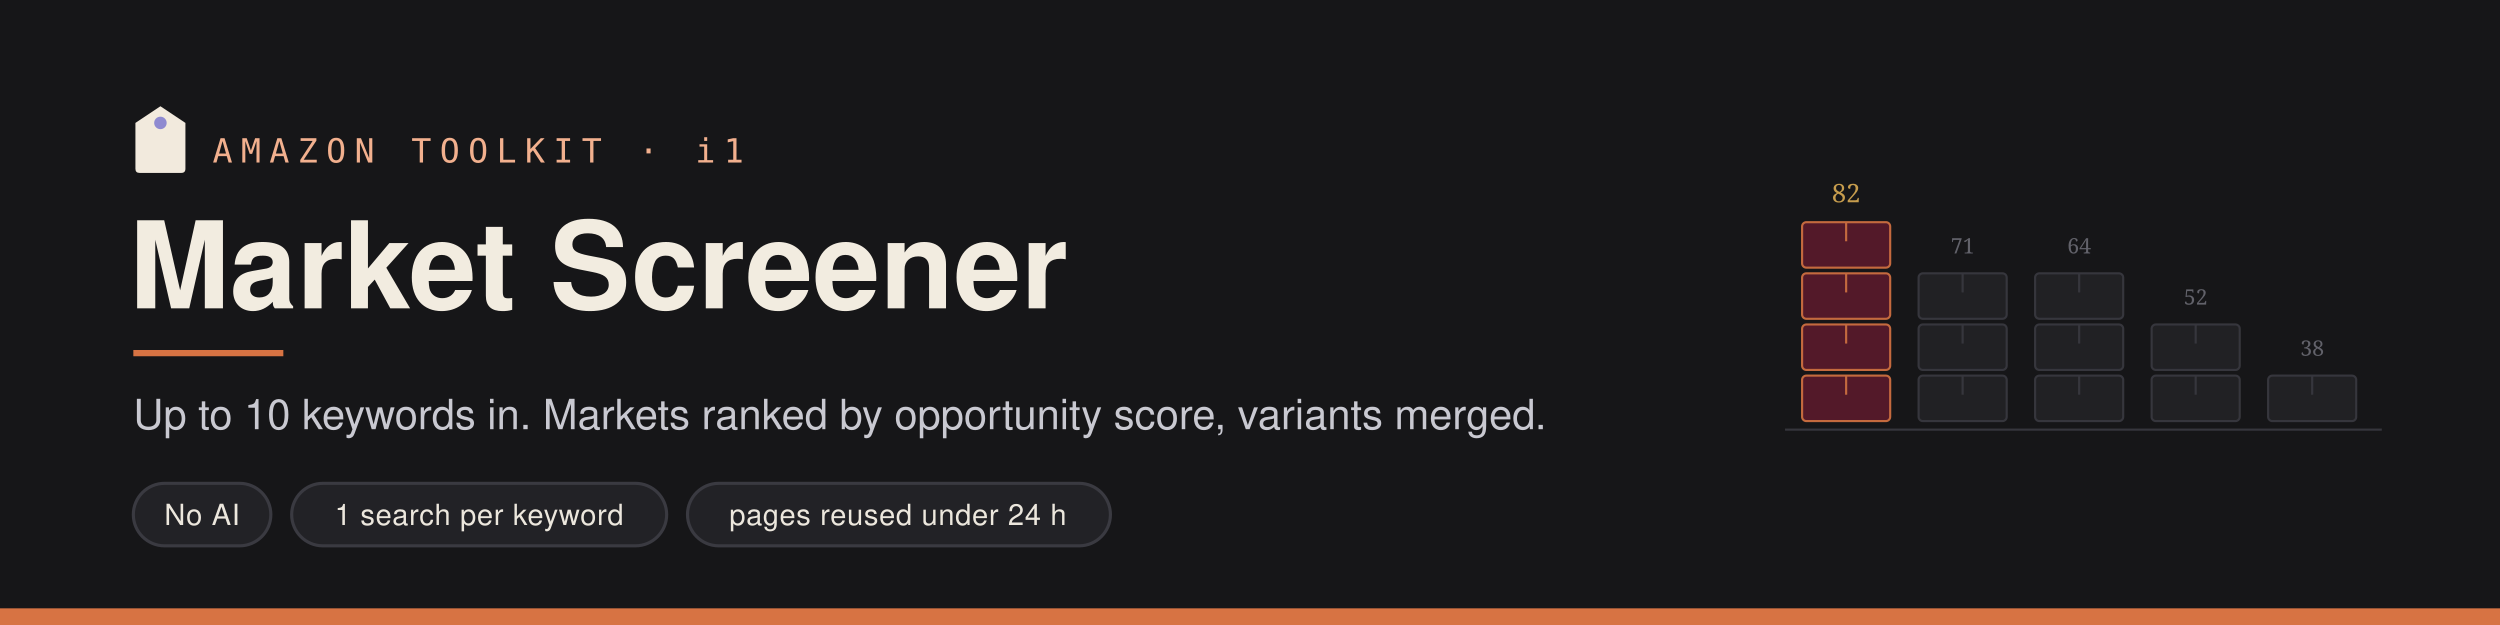
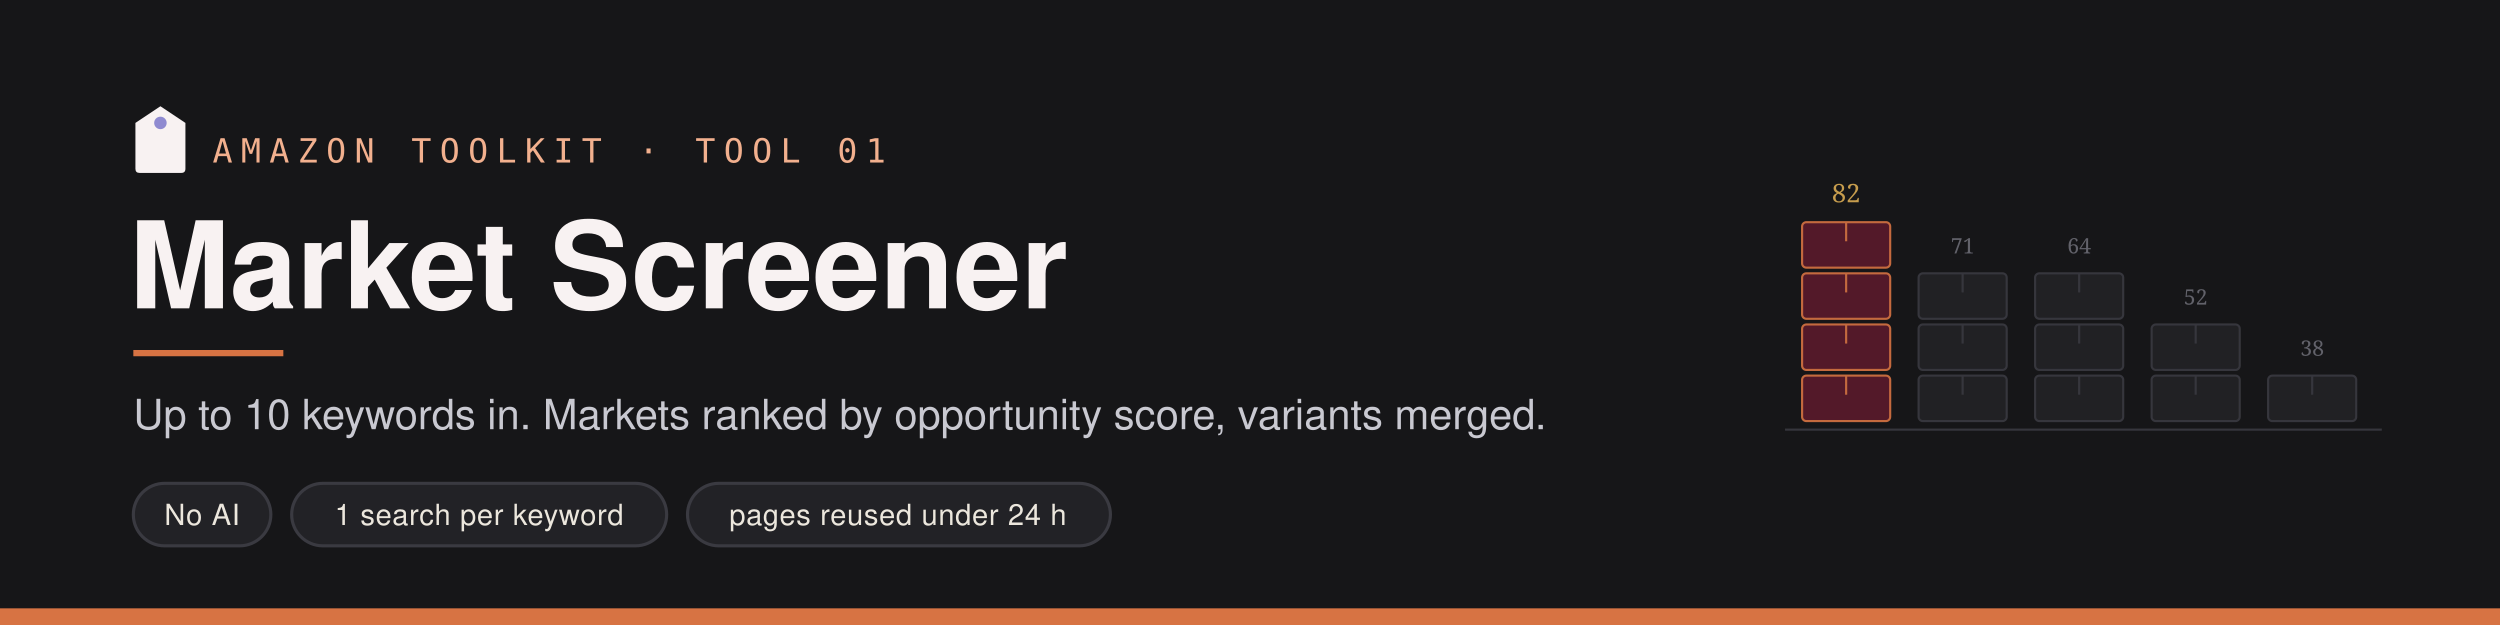
- <svg xmlns="http://www.w3.org/2000/svg" width="1200" height="300" viewBox="0 0 1200 300" role="img" aria-label="i1 Market Screener: Up to 10 keywords in. Markets ranked by opportunity score, variants merged.">
+ <svg xmlns="http://www.w3.org/2000/svg" width="1200" height="300" viewBox="0 0 1200 300" role="img" aria-label="Market Screener: Up to 10 keywords in. Markets ranked by opportunity score, variants merged.">
  <rect width="1200" height="300" fill="#161618" />
  <g transform="translate(850 78) scale(0.682)" opacity="0.9">
    <path d="M10 188 H430" stroke="#3A3A41" stroke-width="1.5" />
    <rect x="22" y="150" width="62" height="32" rx="3" fill="#5A1A2B" stroke="#D77343" stroke-width="1.5" />
    <path d="M53.0 150 V163.44" stroke="#D77343" stroke-width="1.5" />
    <rect x="22" y="114" width="62" height="32" rx="3" fill="#5A1A2B" stroke="#D77343" stroke-width="1.5" />
    <path d="M53.0 114 V127.44" stroke="#D77343" stroke-width="1.5" />
    <rect x="22" y="78" width="62" height="32" rx="3" fill="#5A1A2B" stroke="#D77343" stroke-width="1.5" />
    <path d="M53.0 78 V91.44" stroke="#D77343" stroke-width="1.5" />
    <rect x="22" y="42" width="62" height="32" rx="3" fill="#5A1A2B" stroke="#D77343" stroke-width="1.5" />
    <path d="M53.0 42 V55.44" stroke="#D77343" stroke-width="1.5" />
    <text x="53" y="28" text-anchor="middle" font-family="Georgia,serif" font-size="18" fill="#DAAC53">82</text>
    <rect x="104" y="150" width="62" height="32" rx="3" fill="#222226" stroke="#3A3A41" stroke-width="1.5" />
    <path d="M135.0 150 V163.44" stroke="#3A3A41" stroke-width="1.5" />
    <rect x="104" y="114" width="62" height="32" rx="3" fill="#222226" stroke="#3A3A41" stroke-width="1.5" />
    <path d="M135.0 114 V127.44" stroke="#3A3A41" stroke-width="1.5" />
    <rect x="104" y="78" width="62" height="32" rx="3" fill="#222226" stroke="#3A3A41" stroke-width="1.5" />
    <path d="M135.0 78 V91.44" stroke="#3A3A41" stroke-width="1.5" />
    <text x="135" y="64" text-anchor="middle" font-family="Georgia,serif" font-size="15" fill="#6A6A73">71</text>
    <rect x="186" y="150" width="62" height="32" rx="3" fill="#222226" stroke="#3A3A41" stroke-width="1.5" />
    <path d="M217.0 150 V163.44" stroke="#3A3A41" stroke-width="1.5" />
    <rect x="186" y="114" width="62" height="32" rx="3" fill="#222226" stroke="#3A3A41" stroke-width="1.5" />
    <path d="M217.0 114 V127.44" stroke="#3A3A41" stroke-width="1.5" />
    <rect x="186" y="78" width="62" height="32" rx="3" fill="#222226" stroke="#3A3A41" stroke-width="1.5" />
    <path d="M217.0 78 V91.44" stroke="#3A3A41" stroke-width="1.5" />
    <text x="217" y="64" text-anchor="middle" font-family="Georgia,serif" font-size="15" fill="#6A6A73">64</text>
    <rect x="268" y="150" width="62" height="32" rx="3" fill="#222226" stroke="#3A3A41" stroke-width="1.5" />
    <path d="M299.0 150 V163.44" stroke="#3A3A41" stroke-width="1.5" />
    <rect x="268" y="114" width="62" height="32" rx="3" fill="#222226" stroke="#3A3A41" stroke-width="1.5" />
    <path d="M299.0 114 V127.44" stroke="#3A3A41" stroke-width="1.5" />
    <text x="299" y="100" text-anchor="middle" font-family="Georgia,serif" font-size="15" fill="#6A6A73">52</text>
    <rect x="350" y="150" width="62" height="32" rx="3" fill="#222226" stroke="#3A3A41" stroke-width="1.5" />
    <path d="M381.0 150 V163.44" stroke="#3A3A41" stroke-width="1.5" />
    <text x="381" y="136" text-anchor="middle" font-family="Georgia,serif" font-size="15" fill="#6A6A73">38</text>
  </g>
  <rect x="0" y="292" width="1200" height="8" fill="#D77343" />
  <g transform="translate(64 50)">
-     <path d="M13 1 L25 9 L25 31 Q25 33 23 33 L3 33 Q1 33 1 31 L1 9 Z" fill="#F2EADD" />
+     <path d="M13 1 L25 9 L25 31 Q25 33 23 33 L3 33 Q1 33 1 31 L1 9 Z" fill="#F8F2F2" />
    <circle cx="13" cy="9" r="3" fill="#8F8AD0" />
  </g>
-   <text x="102" y="78" font-family="ui-monospace, 'Cascadia Mono', Consolas, 'SF Mono', Menlo, monospace" font-size="16" fill="#F2B08E" letter-spacing="4">AMAZON TOOLKIT · i1</text>
-   <text x="62" y="148" font-family="'Bricolage Grotesque', 'Segoe UI', Helvetica, Arial, sans-serif" font-weight="800" font-size="58" fill="#F2ECE0">Market Screener</text>
+   <text x="102" y="78" font-family="ui-monospace, 'Cascadia Mono', Consolas, 'SF Mono', Menlo, monospace" font-size="16" fill="#F2B08E" letter-spacing="4">AMAZON TOOLKIT · TOOL 01</text>
+   <text x="62" y="148" font-family="'Bricolage Grotesque', 'Segoe UI', Helvetica, Arial, sans-serif" font-weight="800" font-size="58" fill="#F8F2F2">Market Screener</text>
  <rect x="64" y="168" width="72" height="3" fill="#D77343" />
  <text x="64" y="206" font-family="'Segoe UI', -apple-system, Helvetica, Arial, sans-serif" font-size="20" fill="#C9C9D1">Up to 10 keywords in. Markets ranked by opportunity score, variants merged.</text>
  <rect x="64" y="232" width="66" height="30" rx="15" fill="#222226" stroke="#3A3A41" stroke-width="1.5" />
  <text x="97" y="252" text-anchor="middle" font-family="'Segoe UI', -apple-system, Helvetica, Arial, sans-serif" font-size="14" fill="#ECE7DD" letter-spacing="0.3">No AI</text>
  <rect x="140.0" y="232" width="180" height="30" rx="15" fill="#222226" stroke="#3A3A41" stroke-width="1.5" />
  <text x="230" y="252" text-anchor="middle" font-family="'Segoe UI', -apple-system, Helvetica, Arial, sans-serif" font-size="14" fill="#ECE7DD" letter-spacing="0.3">1 search per keyword</text>
  <rect x="330.0" y="232" width="203" height="30" rx="15" fill="#222226" stroke="#3A3A41" stroke-width="1.5" />
  <text x="431" y="252" text-anchor="middle" font-family="'Segoe UI', -apple-system, Helvetica, Arial, sans-serif" font-size="14" fill="#ECE7DD" letter-spacing="0.3">pages reused under 24 h</text>
</svg>
